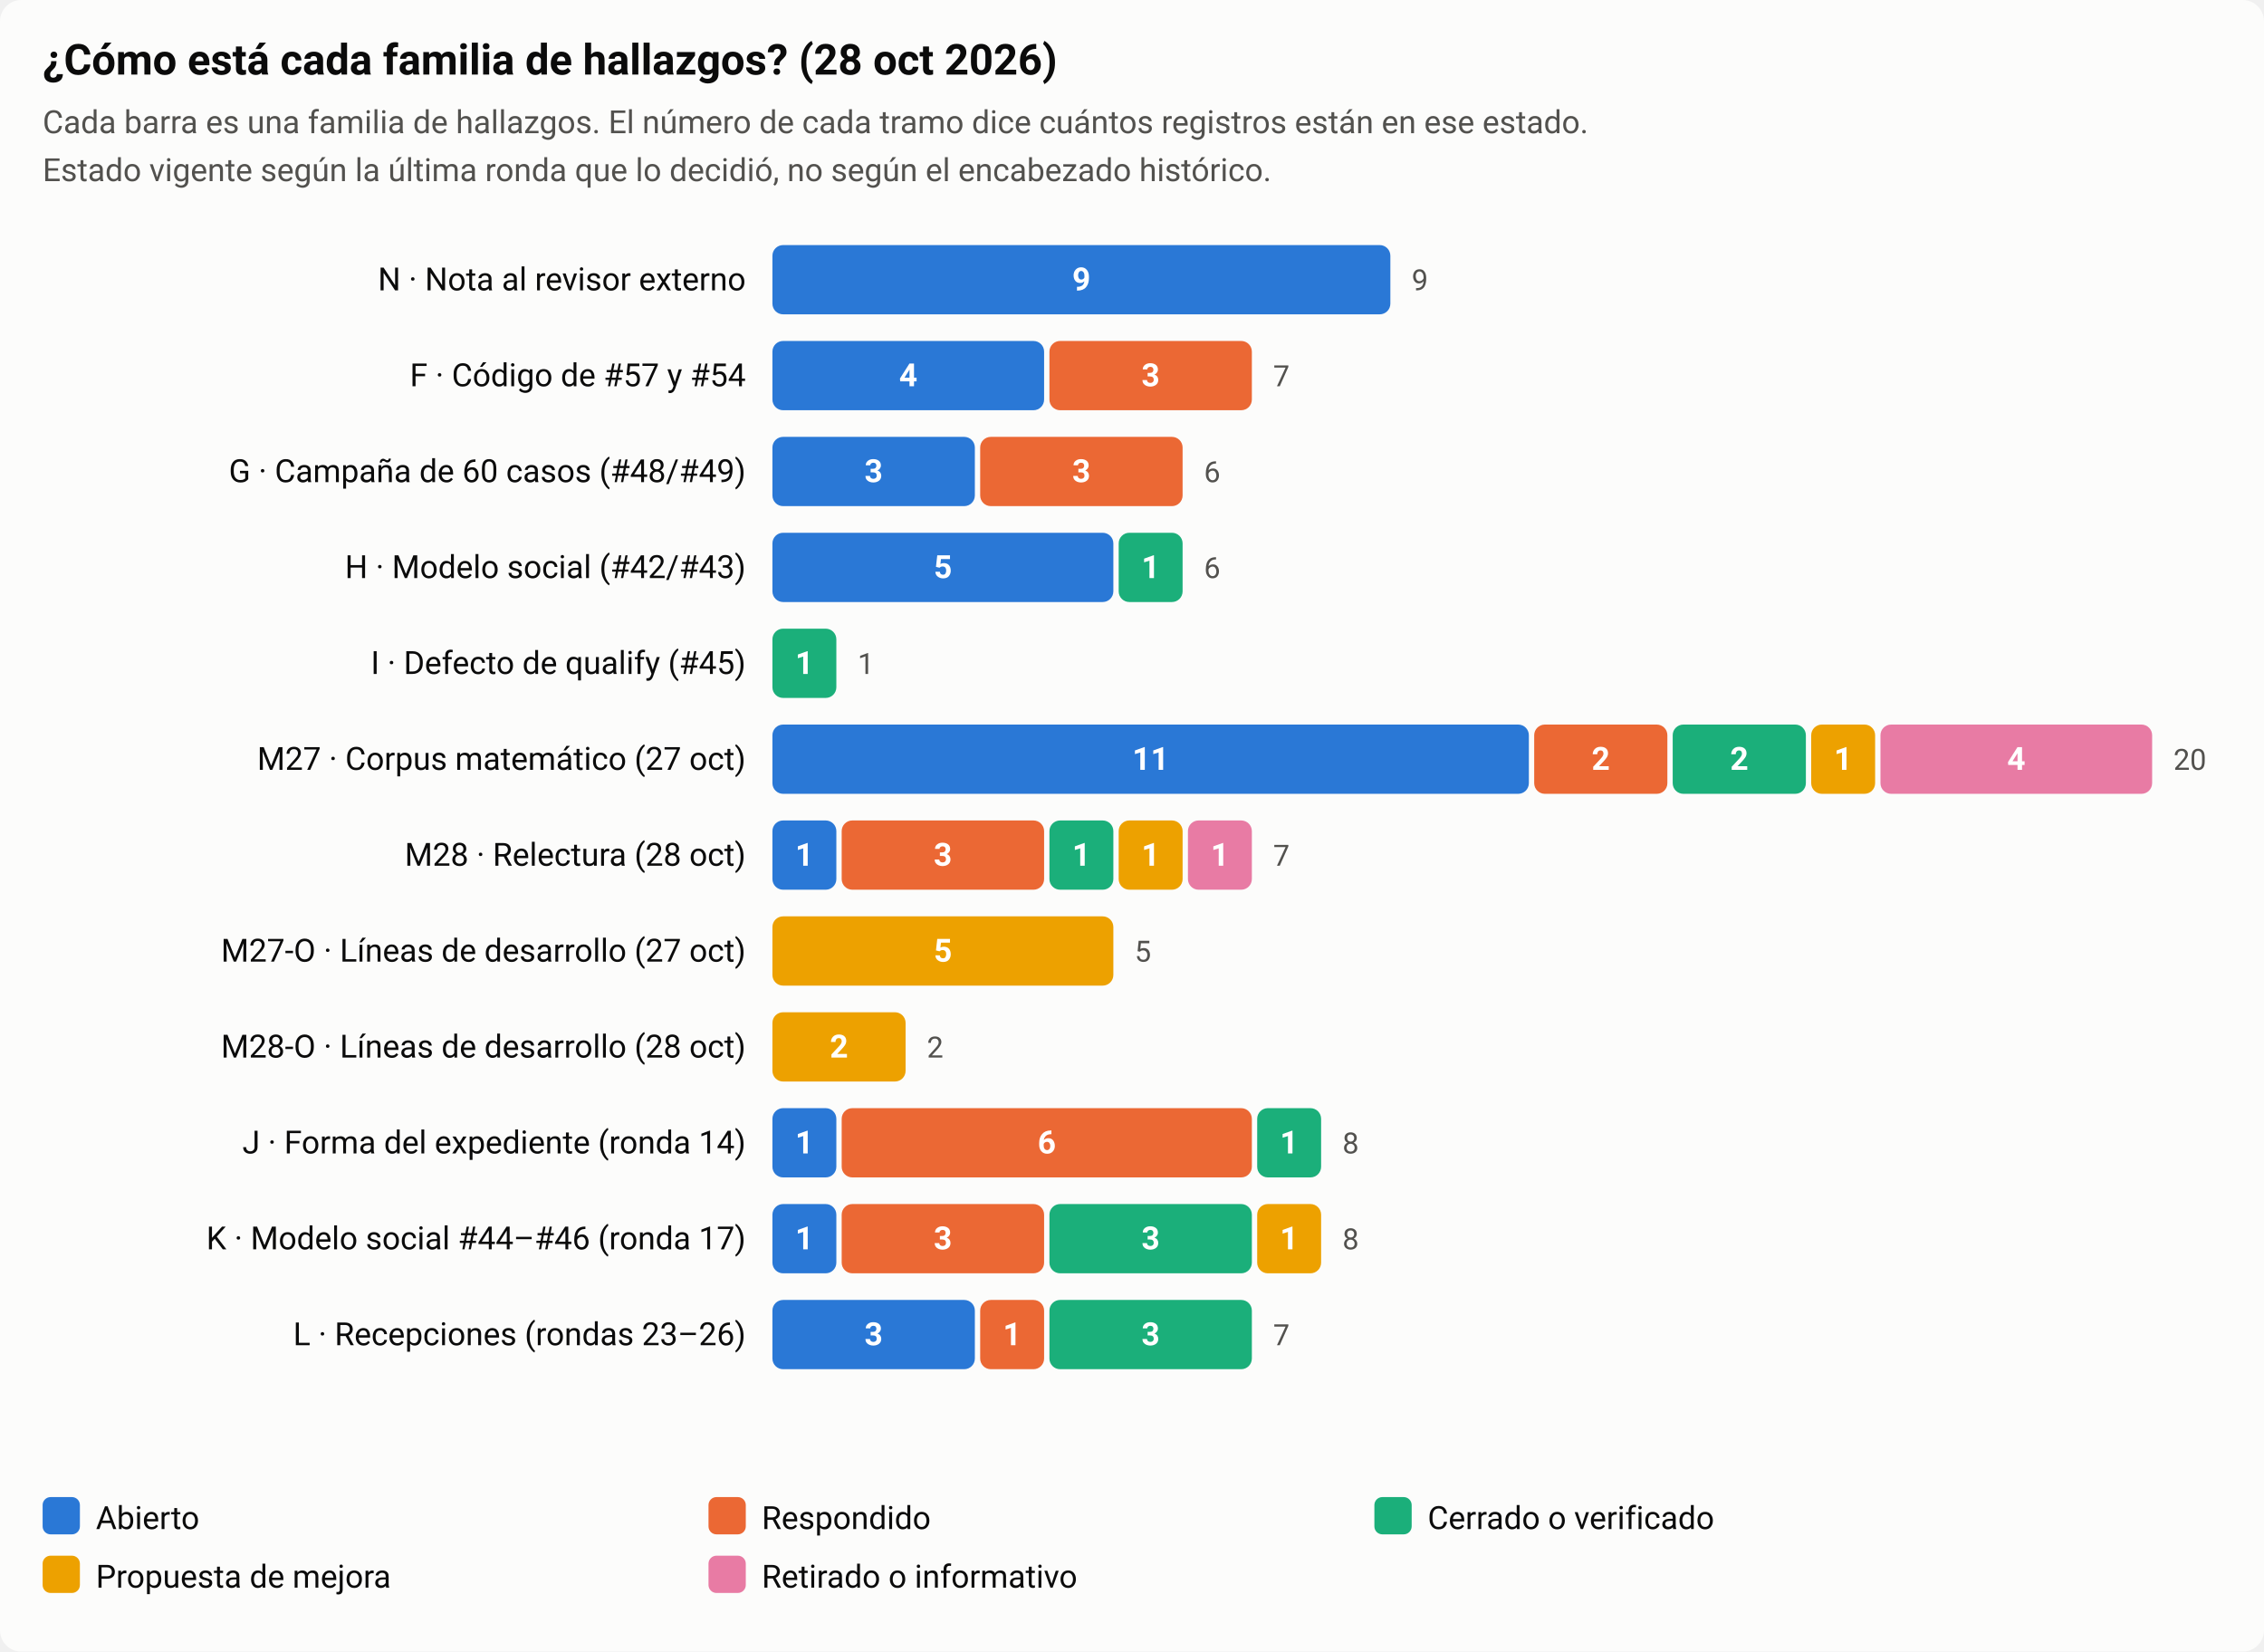
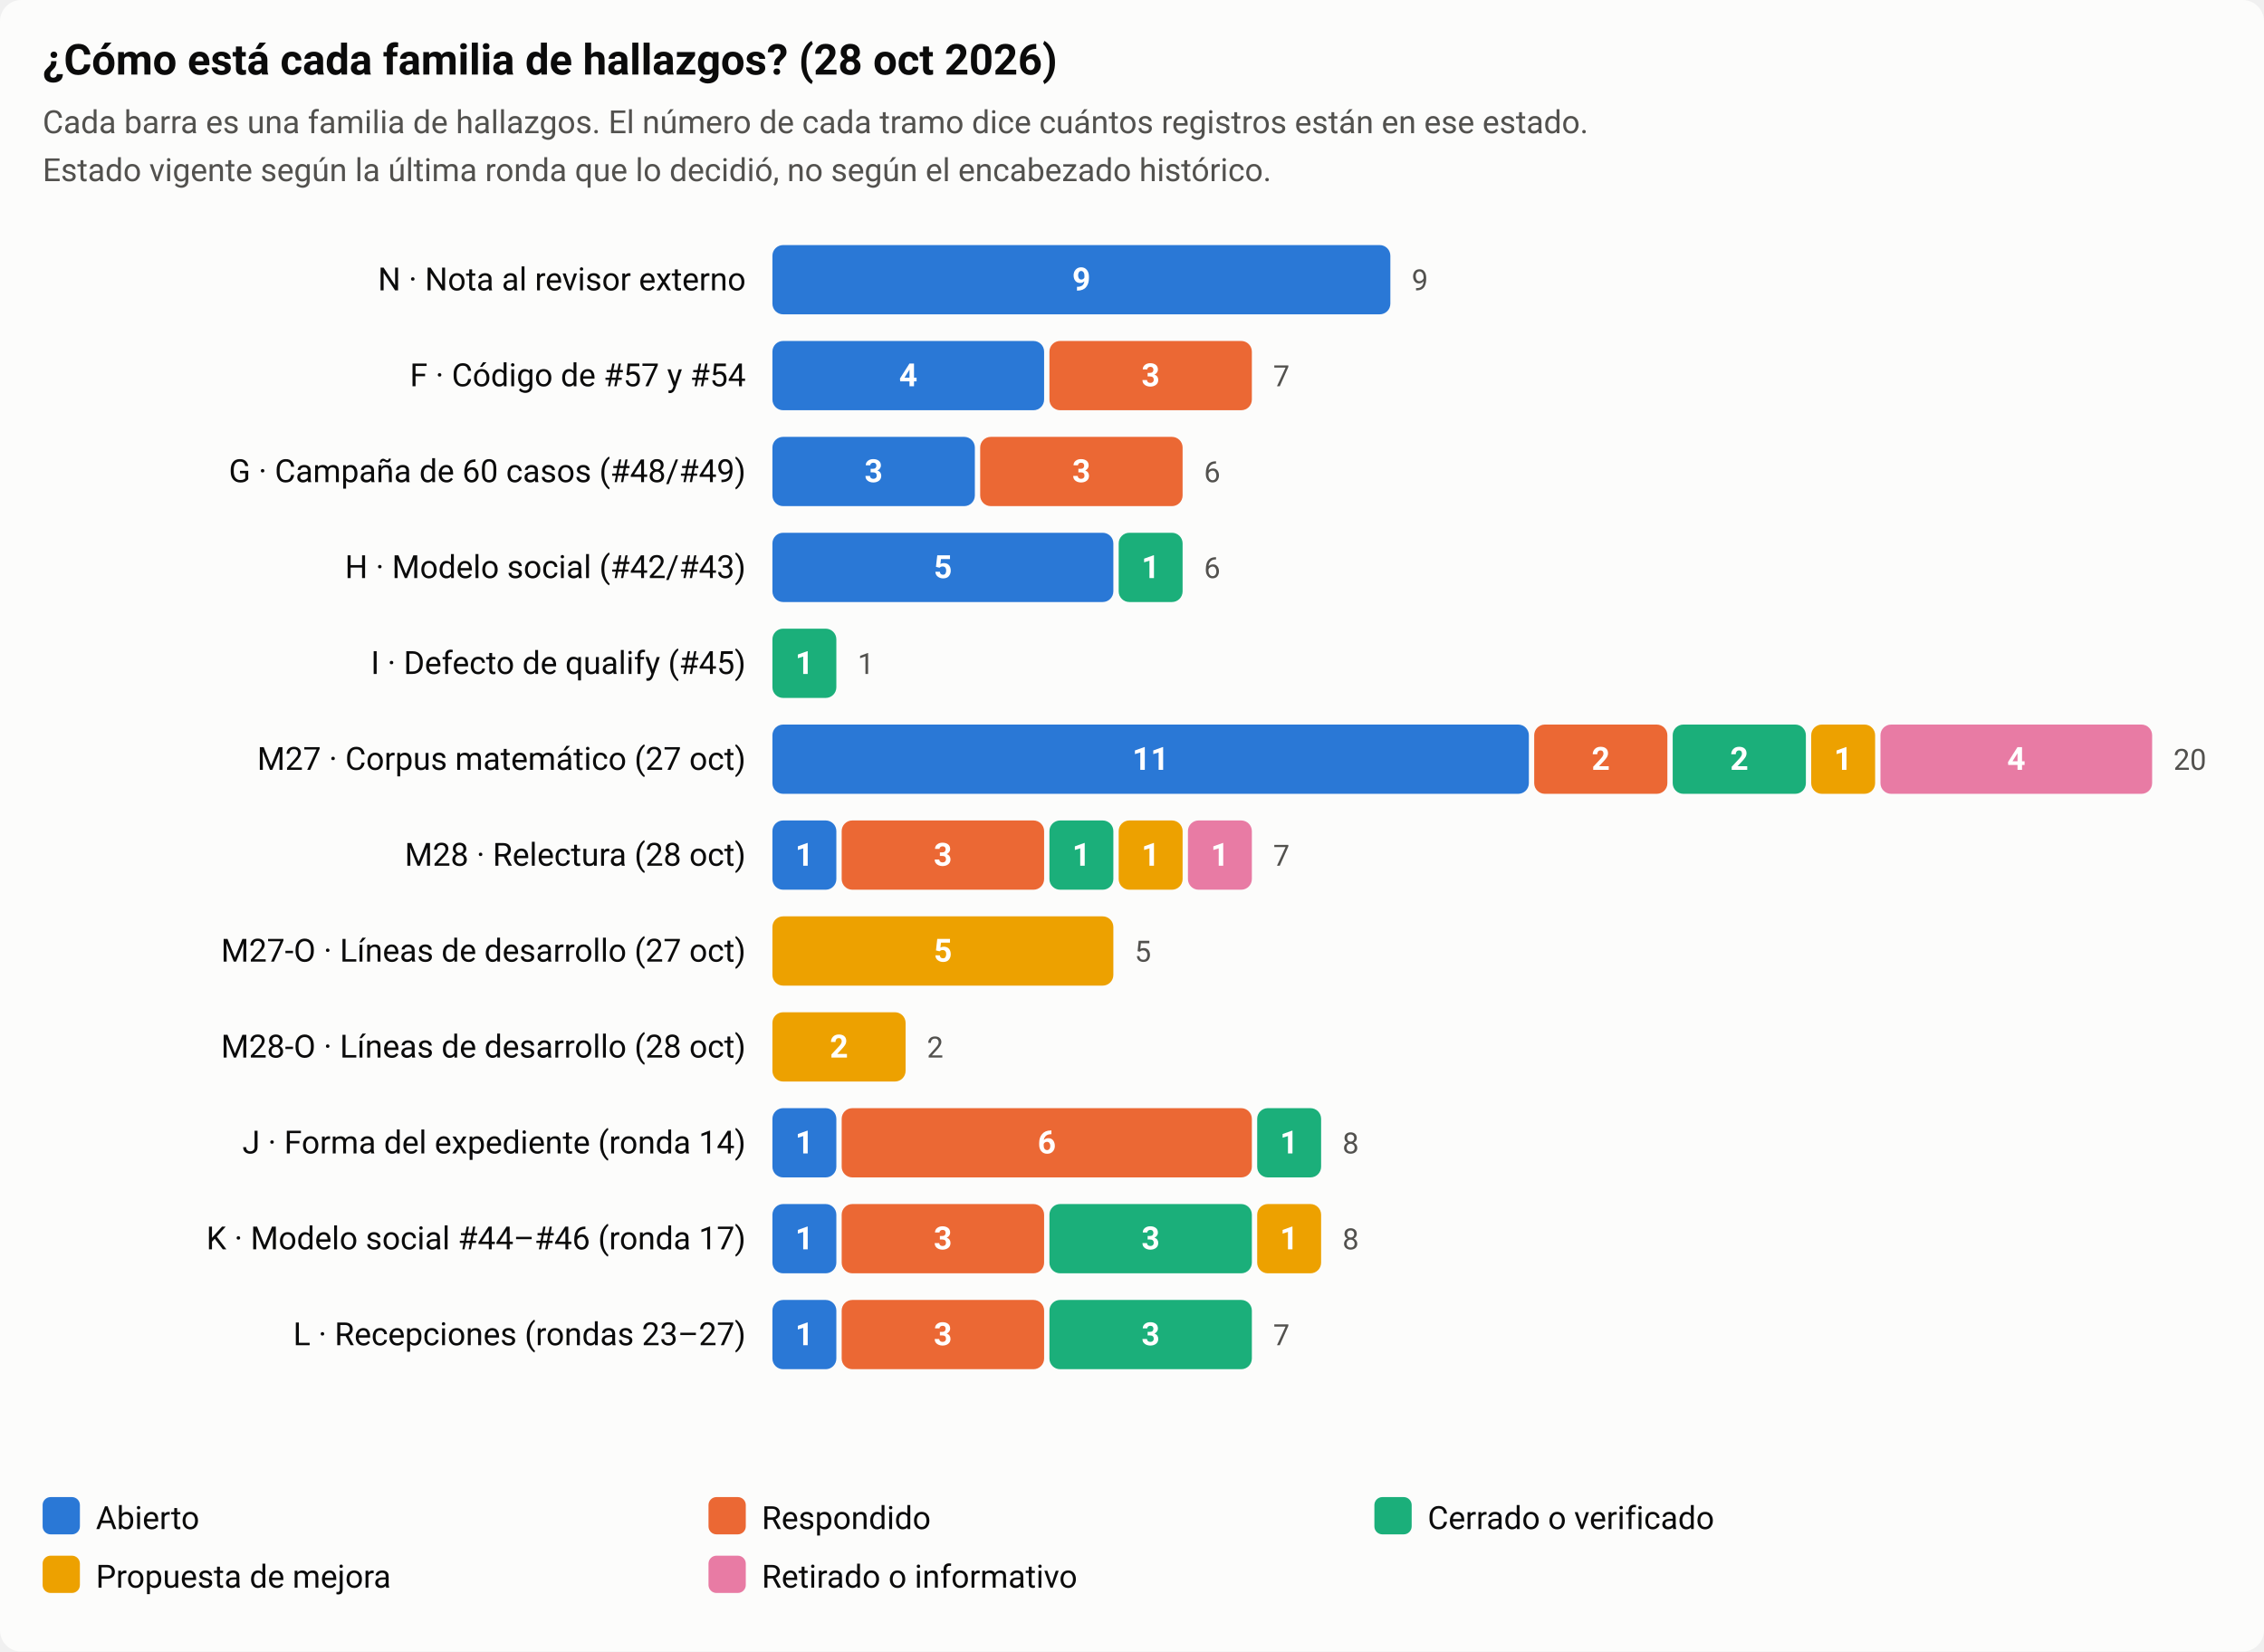
<svg xmlns="http://www.w3.org/2000/svg" viewBox="0 0 850 620" width="850" height="620" role="img" aria-label="Estado de los 79 registros de la auditoría por familia">
  <style>
  .ink{fill:#0b0b0b}.ink2{fill:#52514e}.bg{fill:#fcfcfb}.grid{stroke:#e4e3df}
  .s0{fill:#2a78d6}.s1{fill:#eb6834}.s2{fill:#1baf7a}.s3{fill:#eda100}.s4{fill:#e87ba4}
  .a0{fill:#2a78d6}.a1{fill:#eb6834}.a0s{stroke:#2a78d6}.a1s{stroke:#eb6834}
  text{font-family:system-ui,-apple-system,Segoe UI,Roboto,sans-serif}
  @media (prefers-color-scheme: dark){
    .ink{fill:#f0efec}.ink2{fill:#c3c2b7}.bg{fill:#1a1a19}.grid{stroke:#383835}
    .s0{fill:#3987e5}.s1{fill:#d95926}.s2{fill:#199e70}.s3{fill:#c98500}.s4{fill:#d55181}
    .a0{fill:#3987e5}.a1{fill:#d95926}.a0s{stroke:#3987e5}.a1s{stroke:#d95926}
  }
</style>
  <rect class="bg" width="850" height="620" rx="8" />
  <text class="ink" x="16" y="28" font-size="16" font-weight="600">¿Cómo está cada familia de hallazgos? (28 oct 2026)</text>
  <text class="ink2" x="16" y="50" font-size="12">Cada barra es una familia de hallazgos. El número de cada tramo dice cuántos registros están en ese estado.</text>
  <text class="ink2" x="16" y="68" font-size="12">Estado vigente según la última ronda que lo decidió, no según el encabezado histórico.</text>
  <text class="ink" x="280" y="109" font-size="12" text-anchor="end">N · Nota al revisor externo</text>
  <rect class="s0" x="290" y="92" width="232" height="26" rx="4" />
  <text x="406.0" y="109" font-size="12" font-weight="600" text-anchor="middle" fill="#fff">9</text>
  <text class="ink2" x="530" y="109" font-size="11">9</text>
  <text class="ink" x="280" y="145" font-size="12" text-anchor="end">F · Código de #57 y #54</text>
  <rect class="s0" x="290" y="128" width="102" height="26" rx="4" />
  <text x="341.0" y="145" font-size="12" font-weight="600" text-anchor="middle" fill="#fff">4</text>
  <rect class="s1" x="394" y="128" width="76" height="26" rx="4" />
  <text x="432.0" y="145" font-size="12" font-weight="600" text-anchor="middle" fill="#fff">3</text>
  <text class="ink2" x="478" y="145" font-size="11">7</text>
  <text class="ink" x="280" y="181" font-size="12" text-anchor="end">G · Campaña de 60 casos (#48/#49)</text>
  <rect class="s0" x="290" y="164" width="76" height="26" rx="4" />
  <text x="328.0" y="181" font-size="12" font-weight="600" text-anchor="middle" fill="#fff">3</text>
  <rect class="s1" x="368" y="164" width="76" height="26" rx="4" />
  <text x="406.0" y="181" font-size="12" font-weight="600" text-anchor="middle" fill="#fff">3</text>
  <text class="ink2" x="452" y="181" font-size="11">6</text>
  <text class="ink" x="280" y="217" font-size="12" text-anchor="end">H · Modelo social (#42/#43)</text>
  <rect class="s0" x="290" y="200" width="128" height="26" rx="4" />
  <text x="354.0" y="217" font-size="12" font-weight="600" text-anchor="middle" fill="#fff">5</text>
  <rect class="s2" x="420" y="200" width="24" height="26" rx="4" />
  <text x="432.0" y="217" font-size="12" font-weight="600" text-anchor="middle" fill="#fff">1</text>
  <text class="ink2" x="452" y="217" font-size="11">6</text>
  <text class="ink" x="280" y="253" font-size="12" text-anchor="end">I · Defecto de qualify (#45)</text>
  <rect class="s2" x="290" y="236" width="24" height="26" rx="4" />
  <text x="302.0" y="253" font-size="12" font-weight="600" text-anchor="middle" fill="#fff">1</text>
  <text class="ink2" x="322" y="253" font-size="11">1</text>
  <text class="ink" x="280" y="289" font-size="12" text-anchor="end">M27 · Corpus matemático (27 oct)</text>
  <rect class="s0" x="290" y="272" width="284" height="26" rx="4" />
  <text x="432.0" y="289" font-size="12" font-weight="600" text-anchor="middle" fill="#fff">11</text>
  <rect class="s1" x="576" y="272" width="50" height="26" rx="4" />
  <text x="601.0" y="289" font-size="12" font-weight="600" text-anchor="middle" fill="#fff">2</text>
  <rect class="s2" x="628" y="272" width="50" height="26" rx="4" />
  <text x="653.0" y="289" font-size="12" font-weight="600" text-anchor="middle" fill="#fff">2</text>
  <rect class="s3" x="680" y="272" width="24" height="26" rx="4" />
  <text x="692.0" y="289" font-size="12" font-weight="600" text-anchor="middle" fill="#fff">1</text>
  <rect class="s4" x="706" y="272" width="102" height="26" rx="4" />
  <text x="757.0" y="289" font-size="12" font-weight="600" text-anchor="middle" fill="#fff">4</text>
  <text class="ink2" x="816" y="289" font-size="11">20</text>
  <text class="ink" x="280" y="325" font-size="12" text-anchor="end">M28 · Relectura (28 oct)</text>
  <rect class="s0" x="290" y="308" width="24" height="26" rx="4" />
  <text x="302.0" y="325" font-size="12" font-weight="600" text-anchor="middle" fill="#fff">1</text>
  <rect class="s1" x="316" y="308" width="76" height="26" rx="4" />
  <text x="354.0" y="325" font-size="12" font-weight="600" text-anchor="middle" fill="#fff">3</text>
  <rect class="s2" x="394" y="308" width="24" height="26" rx="4" />
  <text x="406.0" y="325" font-size="12" font-weight="600" text-anchor="middle" fill="#fff">1</text>
  <rect class="s3" x="420" y="308" width="24" height="26" rx="4" />
  <text x="432.0" y="325" font-size="12" font-weight="600" text-anchor="middle" fill="#fff">1</text>
  <rect class="s4" x="446" y="308" width="24" height="26" rx="4" />
  <text x="458.0" y="325" font-size="12" font-weight="600" text-anchor="middle" fill="#fff">1</text>
  <text class="ink2" x="478" y="325" font-size="11">7</text>
  <text class="ink" x="280" y="361" font-size="12" text-anchor="end">M27-O · Líneas de desarrollo (27 oct)</text>
  <rect class="s3" x="290" y="344" width="128" height="26" rx="4" />
  <text x="354.0" y="361" font-size="12" font-weight="600" text-anchor="middle" fill="#fff">5</text>
  <text class="ink2" x="426" y="361" font-size="11">5</text>
  <text class="ink" x="280" y="397" font-size="12" text-anchor="end">M28-O · Líneas de desarrollo (28 oct)</text>
  <rect class="s3" x="290" y="380" width="50" height="26" rx="4" />
  <text x="315.0" y="397" font-size="12" font-weight="600" text-anchor="middle" fill="#fff">2</text>
  <text class="ink2" x="348" y="397" font-size="11">2</text>
  <text class="ink" x="280" y="433" font-size="12" text-anchor="end">J · Forma del expediente (ronda 14)</text>
  <rect class="s0" x="290" y="416" width="24" height="26" rx="4" />
  <text x="302.0" y="433" font-size="12" font-weight="600" text-anchor="middle" fill="#fff">1</text>
  <rect class="s1" x="316" y="416" width="154" height="26" rx="4" />
  <text x="393.0" y="433" font-size="12" font-weight="600" text-anchor="middle" fill="#fff">6</text>
  <rect class="s2" x="472" y="416" width="24" height="26" rx="4" />
  <text x="484.0" y="433" font-size="12" font-weight="600" text-anchor="middle" fill="#fff">1</text>
  <text class="ink2" x="504" y="433" font-size="11">8</text>
  <text class="ink" x="280" y="469" font-size="12" text-anchor="end">K · Modelo social #44–#46 (ronda 17)</text>
  <rect class="s0" x="290" y="452" width="24" height="26" rx="4" />
  <text x="302.0" y="469" font-size="12" font-weight="600" text-anchor="middle" fill="#fff">1</text>
  <rect class="s1" x="316" y="452" width="76" height="26" rx="4" />
  <text x="354.0" y="469" font-size="12" font-weight="600" text-anchor="middle" fill="#fff">3</text>
  <rect class="s2" x="394" y="452" width="76" height="26" rx="4" />
  <text x="432.0" y="469" font-size="12" font-weight="600" text-anchor="middle" fill="#fff">3</text>
  <rect class="s3" x="472" y="452" width="24" height="26" rx="4" />
  <text x="484.0" y="469" font-size="12" font-weight="600" text-anchor="middle" fill="#fff">1</text>
  <text class="ink2" x="504" y="469" font-size="11">8</text>
-   <text class="ink" x="280" y="505" font-size="12" text-anchor="end">L · Recepciones (rondas 23–26)</text>
-   <rect class="s0" x="290" y="488" width="76" height="26" rx="4" />
-   <text x="328.0" y="505" font-size="12" font-weight="600" text-anchor="middle" fill="#fff">3</text>
-   <rect class="s1" x="368" y="488" width="24" height="26" rx="4" />
-   <text x="380.0" y="505" font-size="12" font-weight="600" text-anchor="middle" fill="#fff">1</text>
+   <text class="ink" x="280" y="505" font-size="12" text-anchor="end">L · Recepciones (rondas 23–27)</text>
+   <rect class="s0" x="290" y="488" width="24" height="26" rx="4" />
+   <text x="302.0" y="505" font-size="12" font-weight="600" text-anchor="middle" fill="#fff">1</text>
+   <rect class="s1" x="316" y="488" width="76" height="26" rx="4" />
+   <text x="354.0" y="505" font-size="12" font-weight="600" text-anchor="middle" fill="#fff">3</text>
  <rect class="s2" x="394" y="488" width="76" height="26" rx="4" />
  <text x="432.0" y="505" font-size="12" font-weight="600" text-anchor="middle" fill="#fff">3</text>
  <text class="ink2" x="478" y="505" font-size="11">7</text>
  <rect class="s0" x="16" y="562" width="14" height="14" rx="3" />
  <text class="ink" x="36" y="574" font-size="12">Abierto</text>
  <rect class="s1" x="266" y="562" width="14" height="14" rx="3" />
  <text class="ink" x="286" y="574" font-size="12">Respondido</text>
  <rect class="s2" x="516" y="562" width="14" height="14" rx="3" />
  <text class="ink" x="536" y="574" font-size="12">Cerrado o verificado</text>
  <rect class="s3" x="16" y="584" width="14" height="14" rx="3" />
  <text class="ink" x="36" y="596" font-size="12">Propuesta de mejora</text>
  <rect class="s4" x="266" y="584" width="14" height="14" rx="3" />
  <text class="ink" x="286" y="596" font-size="12">Retirado o informativo</text>
</svg>
